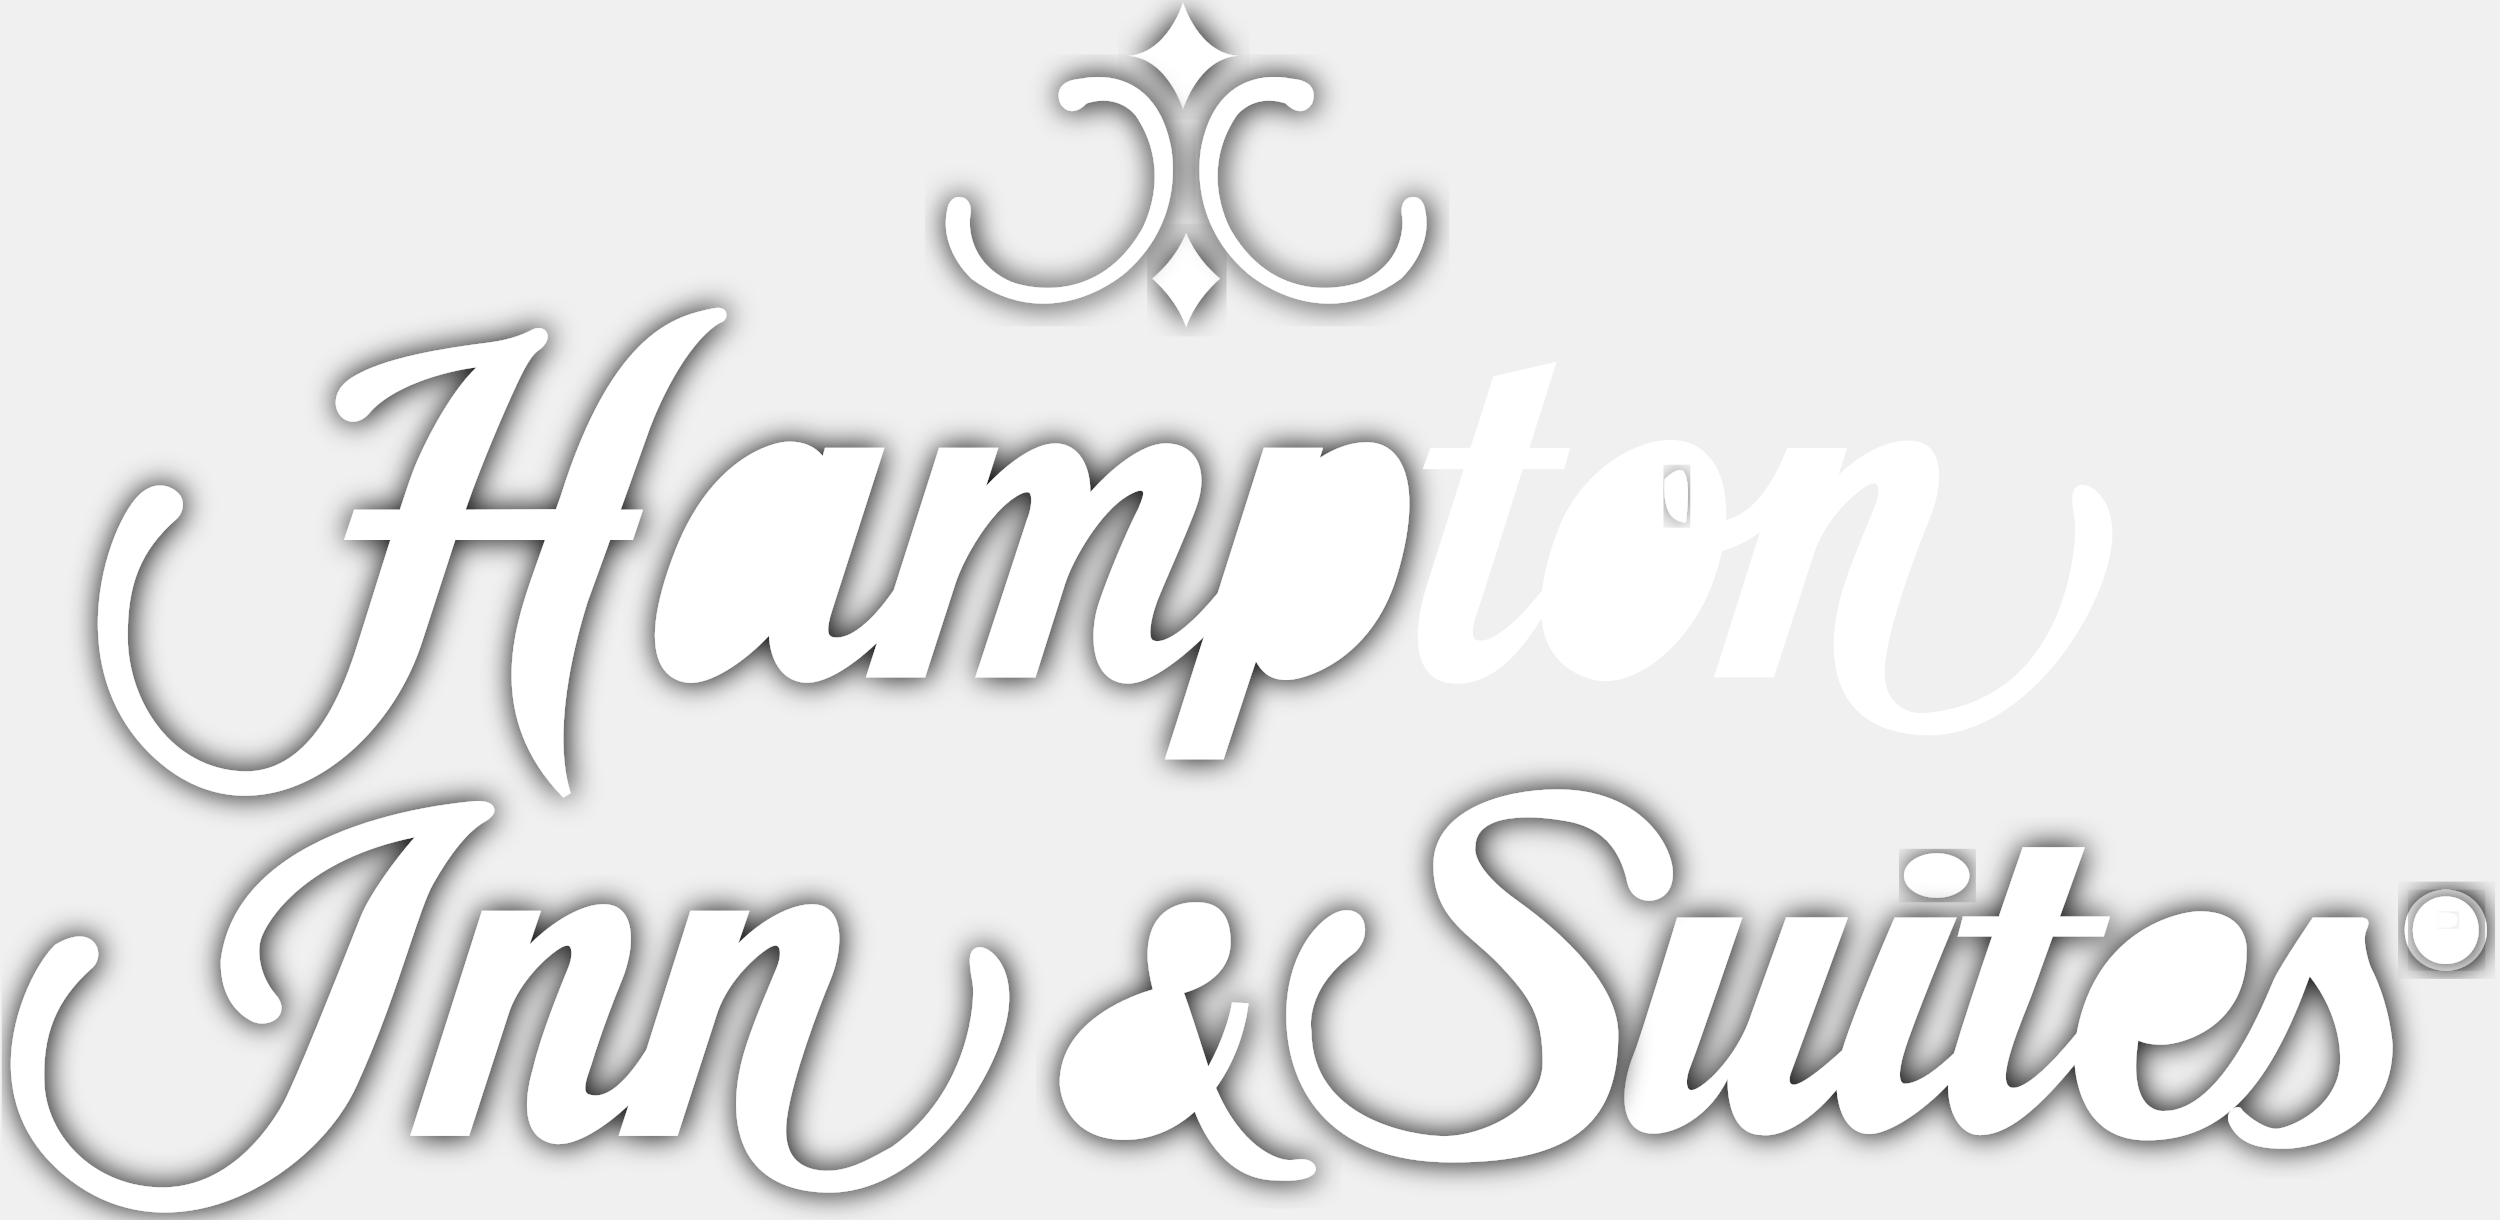
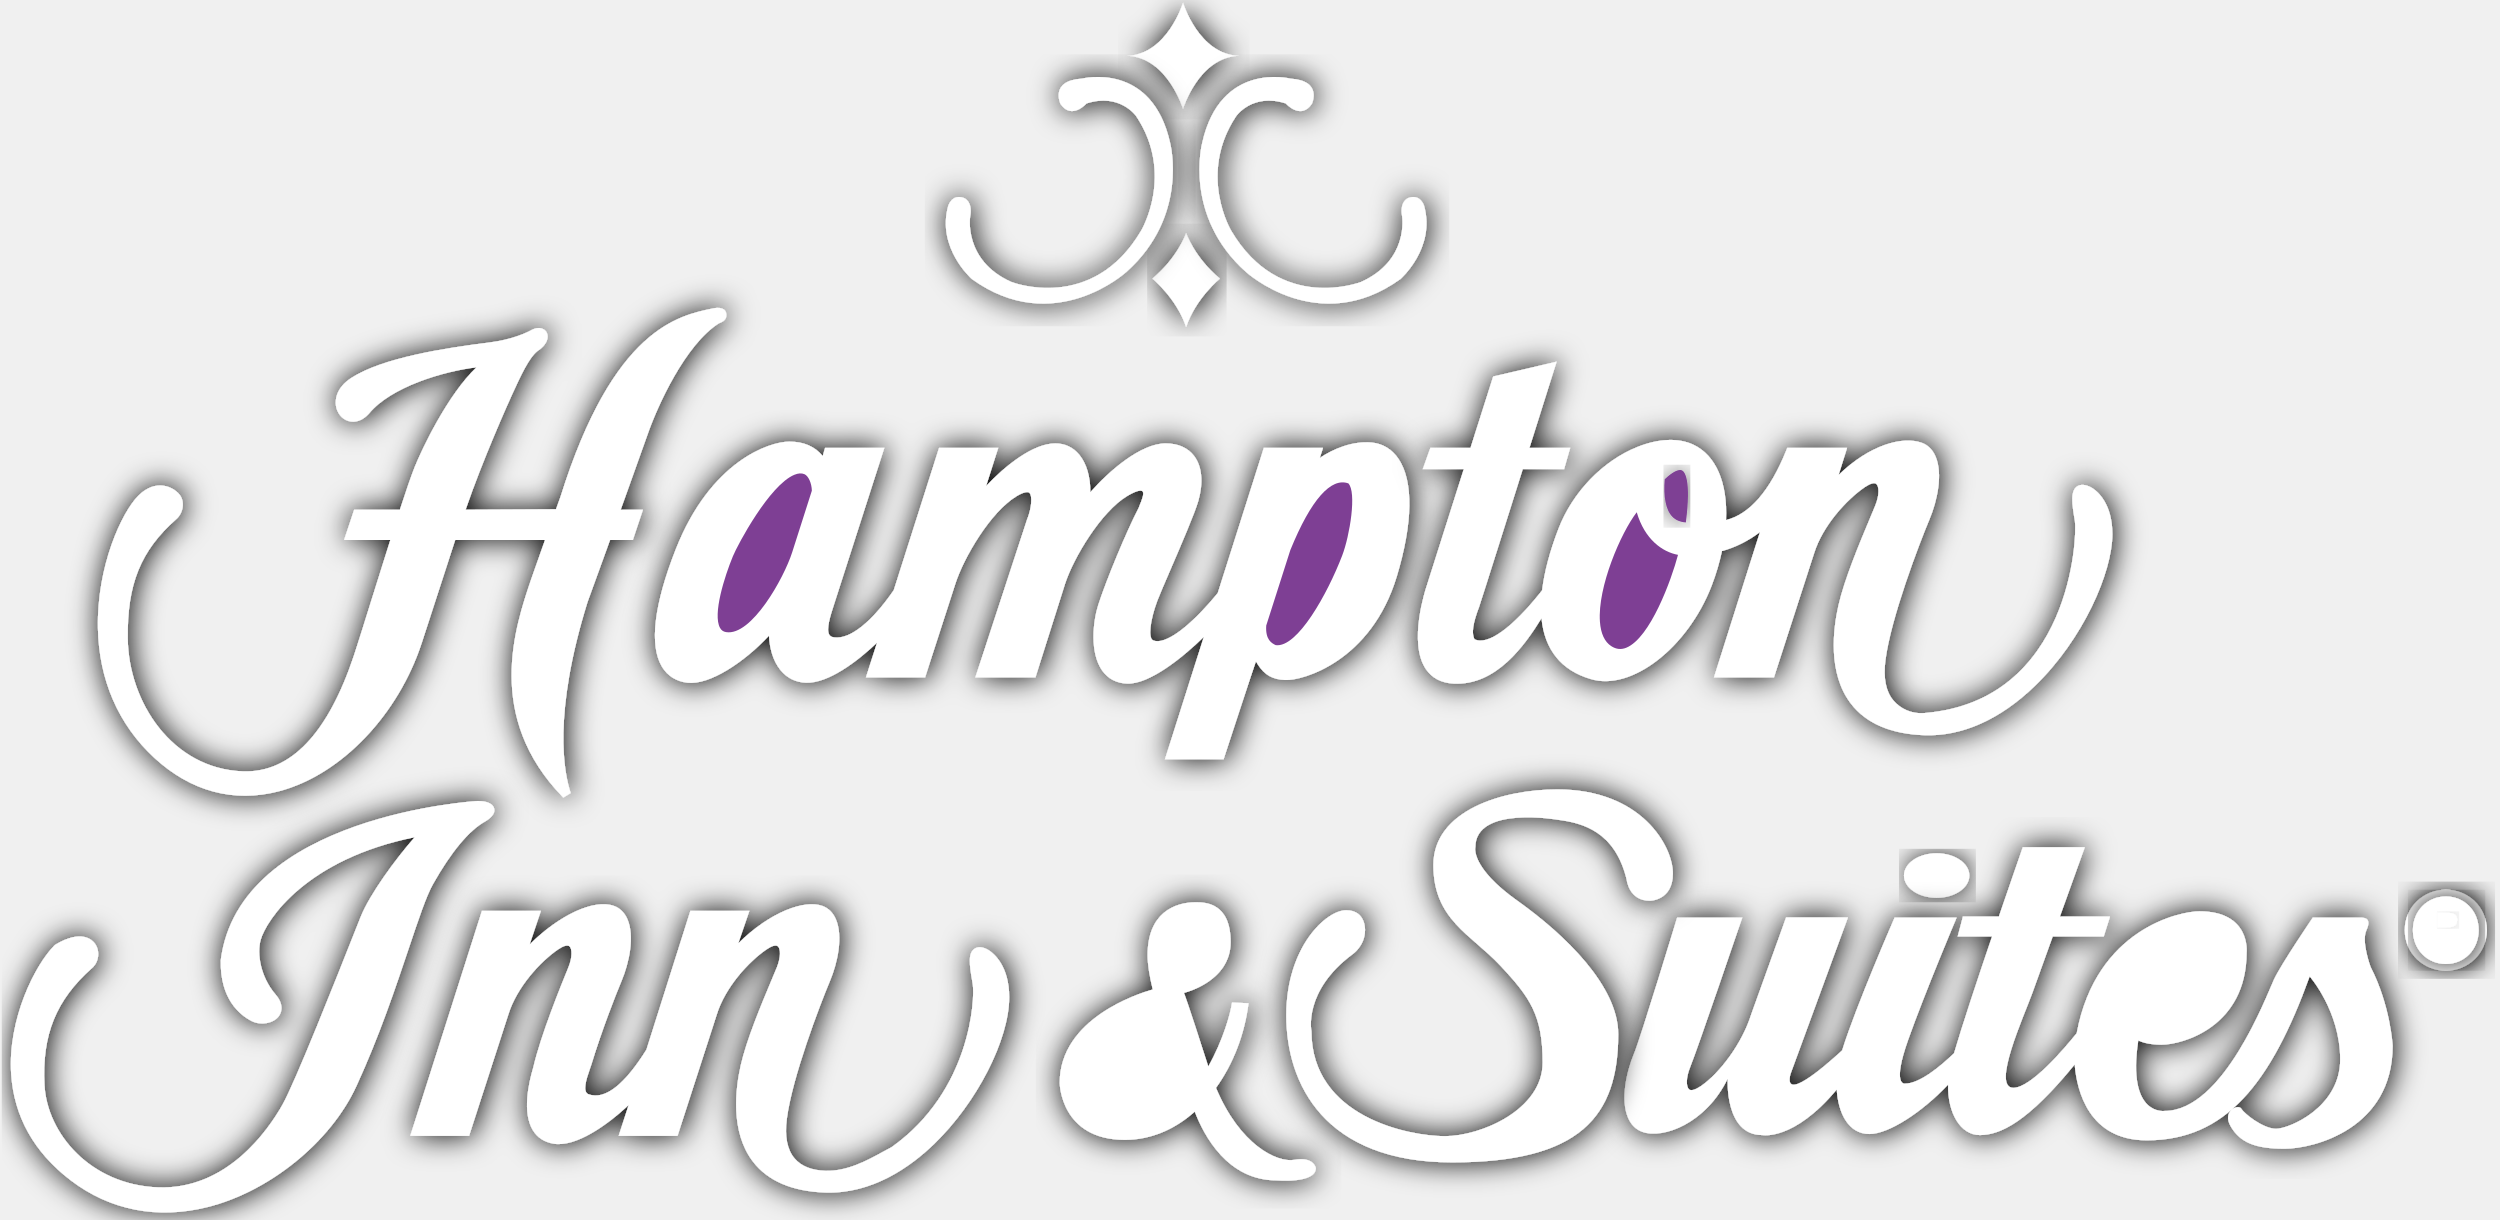
<svg xmlns="http://www.w3.org/2000/svg" viewBox="0 0 166 81" version="1.1">
  <filter id="dropShadow">
    <feGaussianBlur in="SourceAlpha" stdDeviation="1" />
    <feOffset dx="0.1" dy="0" />
    <feMerge>
      <feMergeNode />
      <feMergeNode in="SourceGraphic" />
    </feMerge>
  </filter>
  <defs />
  <g id="Page-1" stroke="none" stroke-width="1" fill="none" fill-rule="evenodd">
    <g id="Hampton_Inn__and__Suites">
      <path d="M28.748,58.713 C29.956,56.564 31.158,55.121 32.239,54.531 C32.41,54.424 32.931,54.098 32.809,53.671 C32.683,53.233 32.018,53.185 31.738,53.185 C31.581,53.185 15.865,54.154 14.656,63.761 C14.599,66.338 15.928,67.407 16.726,67.806 C17.323,68.104 18.135,67.961 18.499,67.494 C18.65,67.301 18.931,66.772 18.292,66.026 C17.306,64.877 17.051,63.338 17.309,62.412 C17.684,61.063 20.36,57.035 27.531,55.594 C26.246,57.067 24.552,59.368 23.941,60.896 L23.528,61.936 C22.35,64.911 19.591,71.879 18.747,73.369 C17.783,75.07 15.049,79.008 10.497,78.839 C5.992,78.672 3.126,75.255 2.957,72.048 C2.782,68.719 3.723,66.399 6.098,64.293 C6.572,63.893 6.665,63.159 6.306,62.657 C6.128,62.41 5.414,61.682 3.678,62.724 L3.622,62.767 C2.316,64.073 0.497,67.695 0.739,71.319 C0.929,74.144 2.259,76.518 4.693,78.374 C7.305,80.366 10.445,80.981 13.772,80.153 C17.894,79.127 21.961,75.826 23.662,72.127 C25.18,68.829 26.269,65.577 27.145,62.965 C27.796,61.024 28.31,59.491 28.748,58.713" id="Fill-2" fill="#fff" filter="url(#dropShadow)" />
      <path d="M65.688,63.119 C65.364,62.905 65.046,62.839 64.816,62.938 C64.225,63.191 64.371,64.056 64.555,65.152 L64.586,65.336 C64.749,66.31 64.446,72.44 59.215,76.162 C59.038,76.255 58.858,76.353 58.667,76.459 C57.592,77.05 56.254,77.786 54.805,77.739 C53.887,77.709 53.199,77.434 52.762,76.921 C52.271,76.344 52.097,75.463 52.246,74.301 C52.597,71.548 54.44,66.734 55.121,65.111 C55.609,63.946 56.001,62.179 55.499,61.031 C55.308,60.594 55.007,60.298 54.605,60.152 C53.415,59.719 51.136,60.551 49.027,62.63 L49.757,60.482 L45.84,60.482 L42.92,69.7 C41.452,72.048 40.162,73.045 39.084,72.66 C38.666,72.51 38.914,71.697 39.178,70.946 C39.178,70.946 39.263,70.701 39.265,70.694 C39.959,68.426 40.859,66.118 41.281,65.111 C41.769,63.946 42.161,62.179 41.66,61.031 C41.468,60.594 41.167,60.298 40.765,60.152 C39.439,59.67 37.137,60.762 35.173,62.704 L35.914,60.482 L32,60.482 L27.241,75.422 L31.148,75.422 L33.762,67.344 C34.322,65.551 35.867,63.854 37.065,63.037 C37.404,62.806 37.68,62.728 37.804,62.829 C37.994,62.982 38.019,63.556 37.734,64.252 C37.28,65.364 35.896,68.746 35.409,70.88 C35.091,71.938 34.666,73.887 35.385,75.054 C35.682,75.535 36.137,75.833 36.736,75.939 C38.241,76.205 40.344,74.679 41.737,73.383 L41.079,75.422 L44.988,75.422 L47.602,67.344 C48.162,65.55 49.707,63.854 50.905,63.037 C51.244,62.806 51.52,62.728 51.644,62.829 C51.834,62.982 51.859,63.556 51.575,64.252 L51.213,65.119 C50.562,66.671 49.576,69.017 49.186,70.725 C48.834,72.266 48.471,75.148 49.998,77.135 C50.986,78.419 52.596,79.109 54.786,79.186 C57.898,79.296 60.442,77.493 62.028,75.961 C64.871,73.216 67.014,69.026 67.014,66.215 C67.014,64.153 65.999,63.324 65.688,63.119" id="Fill-3" fill="#fff" filter="url(#dropShadow)" />
      <path d="M39.014,39.973 L40.51,35.854 L42.022,35.854 L42.692,33.846 L41.215,33.846 C41.654,32.616 42.974,28.922 42.975,28.919 C43.651,26.952 45.515,22.87 47.738,21.465 C48.212,21.303 48.242,21.036 48.231,20.884 C48.188,20.271 47.365,20.475 47.365,20.475 C45.044,20.944 40.723,21.818 37.218,32.978 L36.919,33.811 L30.918,33.843 C32.022,30.604 33.772,26.7 34.04,26.118 C34.573,24.959 35.125,23.761 35.672,23.323 C36.342,22.891 36.47,22.384 36.293,22.068 C36.155,21.822 35.802,21.659 35.344,21.889 C34.998,22.081 34.028,22.548 32.496,22.74 C29.549,23.108 25.394,23.753 23.332,25.09 C22.268,25.78 22.257,26.603 22.302,26.925 C22.37,27.416 22.694,27.821 23.128,27.955 C23.587,28.097 24.08,27.926 24.49,27.474 C25.947,25.689 29.473,24.642 31.635,24.393 C29.744,26.194 28.034,29.763 27.532,31.018 C27.323,31.54 26.942,32.636 26.549,33.846 L23.516,33.846 L22.847,35.854 L25.917,35.854 L24.649,39.889 C24.15,41.488 23.719,42.869 23.508,43.501 C21.763,48.737 19.276,51.333 16.119,51.216 C11.412,51.042 8.542,46.601 8.486,42.409 C8.438,38.793 9.338,36.57 11.69,34.485 C12.173,34.076 12.309,33.295 11.902,32.815 C11.499,32.341 10.373,31.744 9.192,32.905 C8.07,34.027 6.419,37.616 6.499,41.706 C6.566,45.137 7.858,48.112 10.235,50.31 C12.662,52.554 15.526,53.325 18.52,52.541 C22.639,51.463 26.46,47.477 28.028,42.622 L30.227,35.854 L36.188,35.854 C35.952,36.513 35.286,38.412 35.286,38.412 C34.193,41.623 32.158,47.601 37.403,52.959 L37.894,52.659 C37.454,51.339 36.684,47.461 39.014,39.973" id="Fill-4" fill="#fff" filter="url(#dropShadow)" />
      <path d="M44.866,36.482 C43.418,40.156 43.102,42.847 43.95,44.264 C44.316,44.876 44.9,45.246 45.638,45.333 C47.119,45.507 49.417,43.968 51.062,42.21 C51.091,43.004 51.315,43.874 51.827,44.499 C52.257,45.024 52.843,45.312 53.521,45.334 C54.984,45.382 56.9,43.946 58.232,42.679 L57.498,44.98 L61.426,44.98 L63.442,38.749 C63.992,37.043 65.757,33.995 67.508,32.944 C67.985,32.657 68.255,32.641 68.347,32.721 C68.567,32.909 68.497,33.759 68.198,34.49 L64.762,44.98 L68.754,44.98 L70.719,38.773 C71.28,37.034 73.117,33.974 74.834,32.944 C75.611,32.478 75.802,32.593 75.804,32.593 C76.014,32.646 75.898,33.014 75.602,33.736 C74.807,35.263 73.456,38.507 72.924,40.163 C72.569,41.265 72.346,43.337 73.183,44.523 C73.569,45.071 74.145,45.371 74.85,45.393 C76.311,45.439 78.481,43.705 79.93,42.295 L77.351,50.416 L81.248,50.416 C81.248,50.416 83.357,43.972 83.393,43.925 C83.421,43.955 83.519,44.124 83.519,44.124 C83.98,44.835 84.503,45.114 85.333,45.154 C86.495,45.21 91.043,43.917 92.749,38.271 C93.821,34.72 93.863,31.951 92.866,30.473 C92.431,29.827 91.811,29.45 91.075,29.383 C89.801,29.267 88.522,29.811 87.636,30.404 L87.848,29.737 L83.919,29.737 L80.857,39.378 C78.998,41.646 77.357,42.85 76.568,42.521 C76.231,42.381 76.357,41.198 76.849,39.885 C76.972,39.559 77.304,38.788 77.688,37.897 C78.424,36.191 79.34,34.067 79.575,33.243 C79.918,32.025 79.816,30.971 79.29,30.276 C78.876,29.73 78.223,29.441 77.4,29.441 C75.724,29.441 73.604,31.317 72.4,32.679 C72.411,31.686 72.152,30.782 71.661,30.189 C71.256,29.7 70.707,29.441 70.074,29.441 C68.571,29.441 66.702,30.974 65.482,32.264 L66.282,29.737 L62.354,29.737 L59.344,39.187 C57.884,41.31 56.447,42.453 55.398,42.324 C55.183,42.297 55.108,42.215 55.071,42.156 C54.841,41.795 55.146,40.857 55.368,40.173 L58.721,29.737 L54.786,29.737 L54.628,30.275 C54.098,29.64 53.369,29.323 52.408,29.323 C51.094,29.323 47.179,30.609 44.866,36.482 L51.221,35.979" id="Fill-5" fill="#fff" filter="url(#dropShadow)" />
-       <path d="M138.972,32.438 C138.625,32.209 138.269,32.136 138.021,32.242 C137.419,32.5 137.583,33.477 137.771,34.595 C137.937,35.589 137.508,46.529 127.807,47.343 C126.873,47.422 126.169,47.032 125.723,46.509 C125.222,45.921 125.044,45.021 125.196,43.836 C125.554,41.027 127.435,36.115 128.129,34.459 C128.628,33.271 129.028,31.468 128.516,30.297 C128.32,29.851 128.014,29.549 127.603,29.4 C126.323,28.934 124.129,29.552 122.088,31.53 L122.645,29.737 L118.677,29.737 L118.602,29.921 C117.518,32.598 116.177,34.144 114.612,34.53 C114.719,32.052 113.941,30.239 112.445,29.529 C111.457,29.06 110.136,29.112 108.726,29.676 C106.423,30.597 104.411,32.686 103.475,35.126 C102.9,36.624 102.539,37.992 102.394,39.2 C100.434,41.697 98.765,42.89 97.902,42.441 C97.708,42.055 97.792,41.401 98.215,40.293 C98.296,40.083 101.113,31.152 101.113,31.152 L103.855,31.152 L104.261,29.739 L101.557,29.739 L103.361,24.014 L99.148,24.997 L97.64,29.739 L94.976,29.739 L94.469,31.152 L97.194,31.152 C96.682,32.766 94.725,38.923 94.727,38.918 C94.675,39.069 93.476,42.659 94.678,44.43 C95.084,45.028 95.707,45.352 96.528,45.393 C99.347,45.534 101.235,42.862 102.354,41.058 C102.558,43.133 103.671,44.517 105.613,45.085 C108.305,45.922 112.064,43.024 113.657,38.882 C113.95,38.122 114.177,37.351 114.34,36.589 C115.214,36.359 116.154,35.878 116.858,35.333 L113.806,44.98 L117.791,44.98 L120.458,36.737 C121.03,34.908 122.606,33.178 123.828,32.344 C124.174,32.108 124.456,32.029 124.582,32.131 C124.776,32.287 124.802,32.873 124.511,33.584 L124.143,34.467 C123.478,36.051 122.473,38.445 122.074,40.187 C121.715,41.76 121.345,44.701 122.903,46.727 C123.911,48.038 125.554,48.742 127.787,48.82 C130.274,48.908 132.806,47.777 135.111,45.553 C138.337,42.438 140.264,37.979 140.264,35.468 C140.264,33.447 139.275,32.638 138.972,32.438" id="Fill-8" fill="#fff" />
-       <path d="M107.984,43.009 C107.639,43.149 107.312,43.114 106.984,42.901 C106.545,42.615 106.293,42.071 106.235,41.284 C106.068,38.977 107.626,35.381 108.679,34.013 C109.207,35.826 110.389,36.652 111.42,36.842 C110.98,38.508 109.575,42.362 107.984,43.009" id="Fill-9" fill="#FFFFFF" />
-       <path d="M111.941,34.691 C111.565,34.665 111.259,34.539 111.035,34.305 C110.609,33.858 110.439,32.998 110.537,31.821 C111.03,31.349 111.466,31.122 111.688,31.233 C111.845,31.311 112.314,31.799 111.941,34.691" id="Fill-10" fill="#fff" filter="url(#dropShadow)" />
+       <path d="M85.679,36.524 C87.061,33.133 88.392,31.691 89.527,32.096 C89.553,32.105 89.454,32.024 89.527,32.096 C90.097,32.662 89.631,35.563 89.118,36.898 C88.149,39.418 86.147,43.038 84.706,42.837 C84.675,42.82 84.737,42.852 84.706,42.837 C84.437,42.707 84.013,42.483 84.078,41.535 C84.241,41.024 85.686,36.504 85.679,36.524" id="Fill-6" fill="#7e3f94" />
+       <path d="M52.747,31.525 C53.006,31.419 53.224,31.406 53.414,31.485 C53.68,31.599 53.896,32.086 53.907,32.583 C53.758,33.051 52.599,36.678 52.599,36.678 C52.05,38.392 49.893,42.262 48.204,41.971 C48.023,41.94 47.898,41.851 47.809,41.69 C47.31,40.787 48.111,38.279 48.663,36.939 C48.989,36.146 51.094,32.208 52.747,31.525" id="Fill-7" fill="#7e3f94" />
+       <path d="M138.972,32.438 C138.625,32.209 138.269,32.136 138.021,32.242 C137.419,32.5 137.583,33.477 137.771,34.595 C137.937,35.589 137.508,46.529 127.807,47.343 C126.873,47.422 126.169,47.032 125.723,46.509 C125.222,45.921 125.044,45.021 125.196,43.836 C125.554,41.027 127.435,36.115 128.129,34.459 C128.628,33.271 129.028,31.468 128.516,30.297 C128.32,29.851 128.014,29.549 127.603,29.4 C126.323,28.934 124.129,29.552 122.088,31.53 L122.645,29.737 L118.677,29.737 L118.602,29.921 C117.518,32.598 116.177,34.144 114.612,34.53 C114.719,32.052 113.941,30.239 112.445,29.529 C111.457,29.06 110.136,29.112 108.726,29.676 C106.423,30.597 104.411,32.686 103.475,35.126 C102.9,36.624 102.539,37.992 102.394,39.2 C100.434,41.697 98.765,42.89 97.902,42.441 C97.708,42.055 97.792,41.401 98.215,40.293 C98.296,40.083 101.113,31.152 101.113,31.152 L103.855,31.152 L104.261,29.739 L101.557,29.739 L103.361,24.014 L99.148,24.997 L97.64,29.739 L94.976,29.739 L94.469,31.152 L97.194,31.152 C96.682,32.766 94.725,38.923 94.727,38.918 C94.675,39.069 93.476,42.659 94.678,44.43 C95.084,45.028 95.707,45.352 96.528,45.393 C99.347,45.534 101.235,42.862 102.354,41.058 C102.558,43.133 103.671,44.517 105.613,45.085 C108.305,45.922 112.064,43.024 113.657,38.882 C113.95,38.122 114.177,37.351 114.34,36.589 C115.214,36.359 116.154,35.878 116.858,35.333 L113.806,44.98 L117.791,44.98 L120.458,36.737 C121.03,34.908 122.606,33.178 123.828,32.344 C124.174,32.108 124.456,32.029 124.582,32.131 C124.776,32.287 124.802,32.873 124.511,33.584 L124.143,34.467 C123.478,36.051 122.473,38.445 122.074,40.187 C121.715,41.76 121.345,44.701 122.903,46.727 C123.911,48.038 125.554,48.742 127.787,48.82 C130.274,48.908 132.806,47.777 135.111,45.553 C138.337,42.438 140.264,37.979 140.264,35.468 C140.264,33.447 139.275,32.638 138.972,32.438" id="Fill-8" fill="#fff" filter="url(#dropShadow)" />
+       <path d="M107.984,43.009 C107.639,43.149 107.312,43.114 106.984,42.901 C106.545,42.615 106.293,42.071 106.235,41.284 C106.068,38.977 107.626,35.381 108.679,34.013 C109.207,35.826 110.389,36.652 111.42,36.842 C110.98,38.508 109.575,42.362 107.984,43.009" id="Fill-9" fill="#7e3f94" />
+       <path d="M111.941,34.691 C111.565,34.665 111.259,34.539 111.035,34.305 C110.609,33.858 110.439,32.998 110.537,31.821 C111.03,31.349 111.466,31.122 111.688,31.233 C111.845,31.311 112.314,31.799 111.941,34.691" id="Fill-10" fill="#7e3f94" filter="url(#dropShadow)" />
      <path d="M78.553,7.226 C78.553,7.226 79.598,3.817 82.238,3.707 C79.598,3.597 78.553,0.188 78.553,0.188 C78.553,0.188 77.508,3.597 74.869,3.707 C77.508,3.817 78.553,7.226 78.553,7.226" id="Fill-11" fill="#fff" filter="url(#dropShadow)" />
      <path d="M78.759,21.715 C79.392,19.818 81,18.499 81,18.499 C79.296,17.069 78.759,15.474 78.759,15.474 C78.759,15.474 78.223,17.069 76.519,18.499 C76.519,18.499 78.127,19.818 78.759,21.715" id="Fill-12" fill="#fff" filter="url(#dropShadow)" />
      <path d="M72.147,6.869 C72.147,6.869 71.157,7.996 70.415,6.896 C70.415,6.896 69.673,5.357 71.845,5.219 C71.845,5.219 76.491,4.037 77.701,9.508 C77.701,9.508 78.966,14.347 74.787,18.059 C74.787,18.059 69.975,22.458 64.531,18.526 C64.531,18.526 62.167,16.464 62.964,13.66 C62.964,13.66 63.212,12.863 63.982,13.137 C63.982,13.137 64.614,13.33 64.421,14.375 C64.421,14.375 63.954,17.289 67.143,18.719 C67.143,18.719 72.532,20.836 75.776,15.309 C75.776,15.309 78.003,11.57 75.447,7.721 C75.447,7.721 74.374,6.154 72.147,6.869" id="Fill-13" fill="#fff" filter="url(#dropShadow)" />
      <path d="M85.375,6.869 C85.375,6.869 86.365,7.996 87.107,6.896 C87.107,6.896 87.85,5.357 85.677,5.219 C85.677,5.219 81.031,4.037 79.821,9.508 C79.821,9.508 78.557,14.347 82.736,18.059 C82.736,18.059 87.547,22.458 92.991,18.526 C92.991,18.526 95.355,16.464 94.558,13.66 C94.558,13.66 94.311,12.863 93.541,13.137 C93.541,13.137 92.908,13.33 93.101,14.375 C93.101,14.375 93.568,17.289 90.379,18.719 C90.379,18.719 84.99,20.836 81.746,15.309 C81.746,15.309 79.519,11.57 82.076,7.721 C82.076,7.721 83.148,6.154 85.375,6.869" id="Fill-14" fill="#fff" filter="url(#dropShadow)" />
      <path d="M159.674,61.759 C159.674,60.214 160.927,59.075 162.408,59.075 C163.874,59.075 165.127,60.214 165.127,61.759 C165.127,63.318 163.874,64.457 162.408,64.457 C160.927,64.457 159.674,63.318 159.674,61.759" id="Fill-15" fill="#fff" filter="url(#dropShadow)" />
      <path d="M162.408,64.009 C163.625,64.009 164.586,63.055 164.586,61.759 C164.586,60.485 163.625,59.524 162.408,59.524 C161.176,59.524 160.215,60.485 160.215,61.759 C160.215,63.055 161.176,64.009 162.408,64.009" id="Fill-16" fill="#fff" filter="url(#dropShadow)" />
      <path d="M161.838,63.318 L161.368,63.318 L161.368,60.214 L162.55,60.214 C163.283,60.214 163.646,60.485 163.646,61.097 C163.646,61.652 163.297,61.895 162.842,61.951 L163.725,63.318 L163.198,63.318 L162.379,61.973 L161.838,61.973 L161.838,63.318" id="Fill-17" fill="#FFFFFF" />
      <path d="M162.4,61.574 C162.799,61.574 163.155,61.546 163.155,61.069 C163.155,60.684 162.806,60.613 162.479,60.613 L161.838,60.613 L161.838,61.574 L162.4,61.574" id="Fill-18" fill="#fff" filter="url(#dropShadow)" />
      <path d="M128.594,59.617 C129.793,59.617 130.765,58.954 130.765,58.137 C130.765,57.319 129.793,56.656 128.594,56.656 C127.395,56.656 126.423,57.319 126.423,58.137 C126.423,58.954 127.395,59.617 128.594,59.617" id="Fill-19" fill="#fff" filter="url(#dropShadow)" />
      <path d="M157.409,64.206 C157.409,64.206 156.781,62.532 157.13,61.765 C157.479,60.997 157.06,60.927 156.712,60.927 L153.572,60.927 C153.572,60.927 151.479,63.997 150.99,65.044 C150.502,66.09 147.641,73.765 143.734,73.765 C143.734,73.765 141.215,74.142 141.982,69.091 C142.271,69.224 142.761,69.369 143.525,69.369 C144.92,69.369 149.177,68.183 149.177,63.23 C149.177,63.23 149.456,60.509 146.037,60.509 C144.772,60.509 139.188,61.652 137.891,68.605 C137.059,69.64 134.86,72.23 133.687,72.23 C132.222,72.23 134.385,67.486 134.943,65.951 C135.154,65.372 135.701,63.853 136.301,62.183 L139.688,62.183 L140.106,60.858 L136.778,60.858 C137.625,58.5 138.432,56.253 138.432,56.253 L134.315,56.253 C134.315,56.253 133.605,58.281 132.723,60.858 L130.338,60.858 L129.99,62.183 L132.272,62.183 C131.32,64.984 130.283,68.105 129.747,69.936 C128.81,70.836 127.458,71.951 126.501,71.951 C126.501,71.951 125.594,72.16 126.71,69.021 C127.827,65.881 129.92,60.927 129.92,60.927 L125.803,60.927 C125.803,60.927 123.222,66.829 122.317,69.748 C121.021,70.939 118.413,73.167 118.888,71.318 L122.705,60.915 L118.598,60.915 L116.269,67.384 C115.68,69.269 114.195,71.261 112.936,72.12 C112.58,72.363 112.289,72.445 112.159,72.339 C111.96,72.178 111.933,71.575 112.232,70.843 C112.711,69.675 115.687,60.927 115.687,60.927 L111.361,60.927 C111.361,60.927 108.948,68.882 108.505,69.941 C107.991,71.165 107.579,73.023 108.107,74.229 C108.308,74.689 108.624,75 109.046,75.153 C110.441,75.66 113.279,74.582 114.715,71.633 C114.715,71.633 114.501,75.37 117.012,75.37 C117.012,75.37 119.085,75.784 121.957,72.349 C122.056,73.927 122.749,75.3 124.129,75.3 C125.388,75.3 127.589,73.887 129.354,72.019 C129.307,73.886 130.173,75.37 131.455,75.37 C132.847,75.37 134.66,74.475 137.757,70.686 C137.904,72.42 138.69,75.719 142.548,75.719 C147.781,75.719 150.781,71.951 153.363,64.835 C153.363,64.835 155.386,67.137 155.386,70.346 C155.386,73.556 151.967,74.951 151.13,74.951 C150.293,74.951 149.037,73.974 148.828,73.625 C148.618,73.277 147.502,73.765 148.13,74.812 C148.758,75.858 149.735,76.277 151.688,76.277 C153.642,76.277 158.874,74.951 158.874,69.439 C158.874,69.439 158.735,66.788 157.409,64.206" id="Fill-20" fill="#fff" filter="url(#dropShadow)" />
      <path d="M145.827,63.579 C147.898,63.579 146.195,67.991 142.312,67.754 C142.778,66.551 144.102,63.579 145.827,63.579" id="Fill-21" fill="#FFFFFF" />
      <path d="M107.454,68.672 C107.454,74.114 104.942,77.184 96.43,77.184 C87.918,77.184 85.407,71.951 85.407,67.416 C85.407,62.881 88.058,60.439 89.383,60.439 C90.709,60.439 90.639,61.765 90.639,61.765 C90.639,62.811 89.802,63.369 89.802,63.369 C86.523,65.811 87.081,68.463 87.081,68.463 C87.081,74.184 93.57,75.44 95.942,75.44 C98.314,75.44 102.43,73.695 102.43,70.556 C102.43,67.416 101.593,66.23 99.64,64.137 C97.686,62.044 95.174,61.067 95.174,57.439 C95.174,53.811 99.779,52.415 103.407,52.415 C108.989,52.415 111.082,56.183 111.082,57.997 C111.082,59.811 109.547,59.811 109.547,59.811 C108.152,59.811 108.012,58.416 108.012,58.416 C107.245,55.206 105.082,54.648 103.477,54.439 C103.477,54.439 97.965,53.462 97.965,56.253 C97.965,56.253 97.616,57.579 100.756,59.811 C103.896,62.044 107.454,65.463 107.454,68.672" id="Fill-22" fill="#fff" filter="url(#dropShadow)" />
      <path d="M85.957,77.011 C84.772,77.222 82.311,75.992 80.743,72.234 C81.877,70.658 82.646,68.683 82.902,66.614 L81.807,66.568 C81.718,67.243 81.22,69.074 80.23,70.812 C78.793,66.33 78.615,65.929 78.615,65.929 C78.615,65.929 81.716,65.2 81.716,62.555 C81.716,59.91 79.983,59.91 79.39,59.91 C77.977,59.91 76.198,60.64 76.198,63.421 C76.198,64.051 76.332,64.843 76.541,65.699 C75.56,65.977 70.361,67.65 70.361,71.903 C70.361,71.903 70.407,75.688 74.693,75.688 C76.438,75.688 78.025,74.978 79.332,73.813 C79.952,75.421 81.514,78.379 84.771,78.379 C84.771,78.379 87.371,78.607 87.371,77.558 C87.371,77.558 87.234,76.783 85.957,77.011" id="Fill-23" fill="#fff" filter="url(#dropShadow)" />
      <path d="M75.013,74.548 C75.013,74.548 72.687,74.913 72.687,71.995 C72.687,69.332 75.418,67.468 76.832,66.78 C77.528,69.158 78.589,71.713 78.931,72.633 C77.922,73.742 76.628,74.548 75.013,74.548" id="Fill-24" fill="#FFFFFF" />
      <path d="M79.39,61.018 C78.296,61.018 77.84,61.78 77.84,62.965 C77.84,64.151 78.022,64.881 78.524,64.881 C79.026,64.881 80.261,63.375 80.211,62.236 C80.166,61.187 79.39,61.018 79.39,61.018" id="Fill-25" fill="#FFFFFF" />
    </g>
  </g>
</svg>
